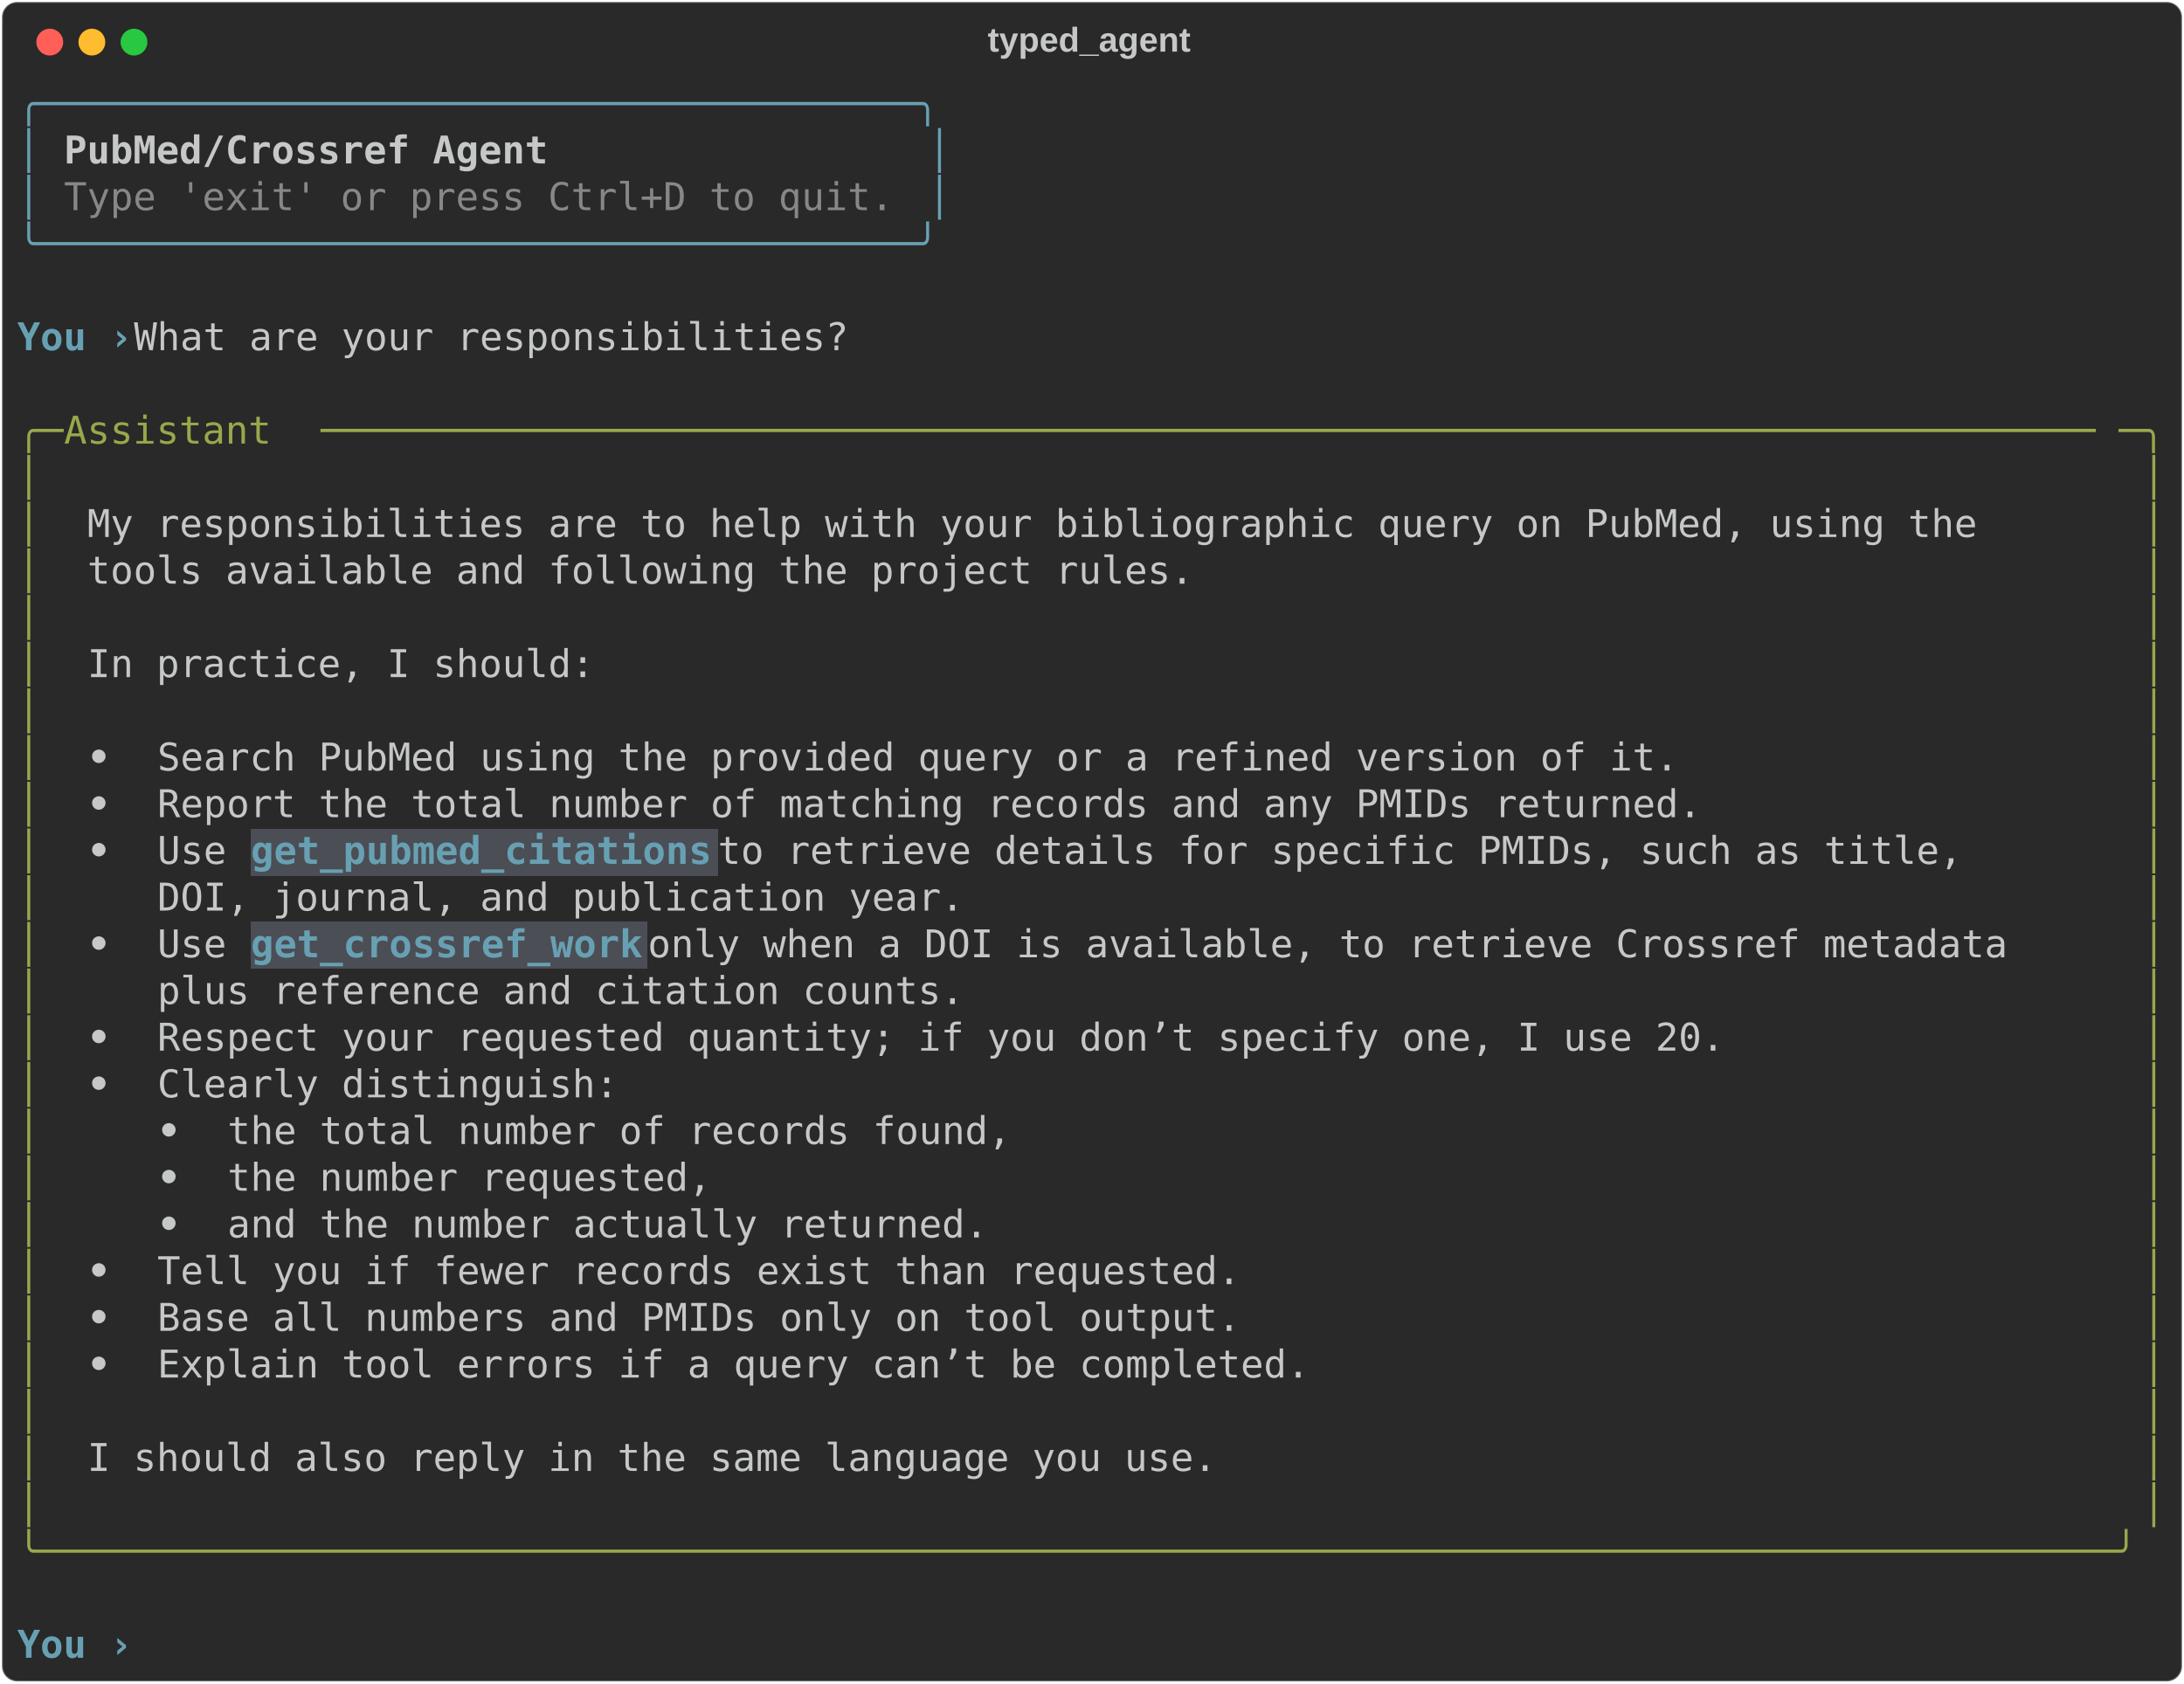
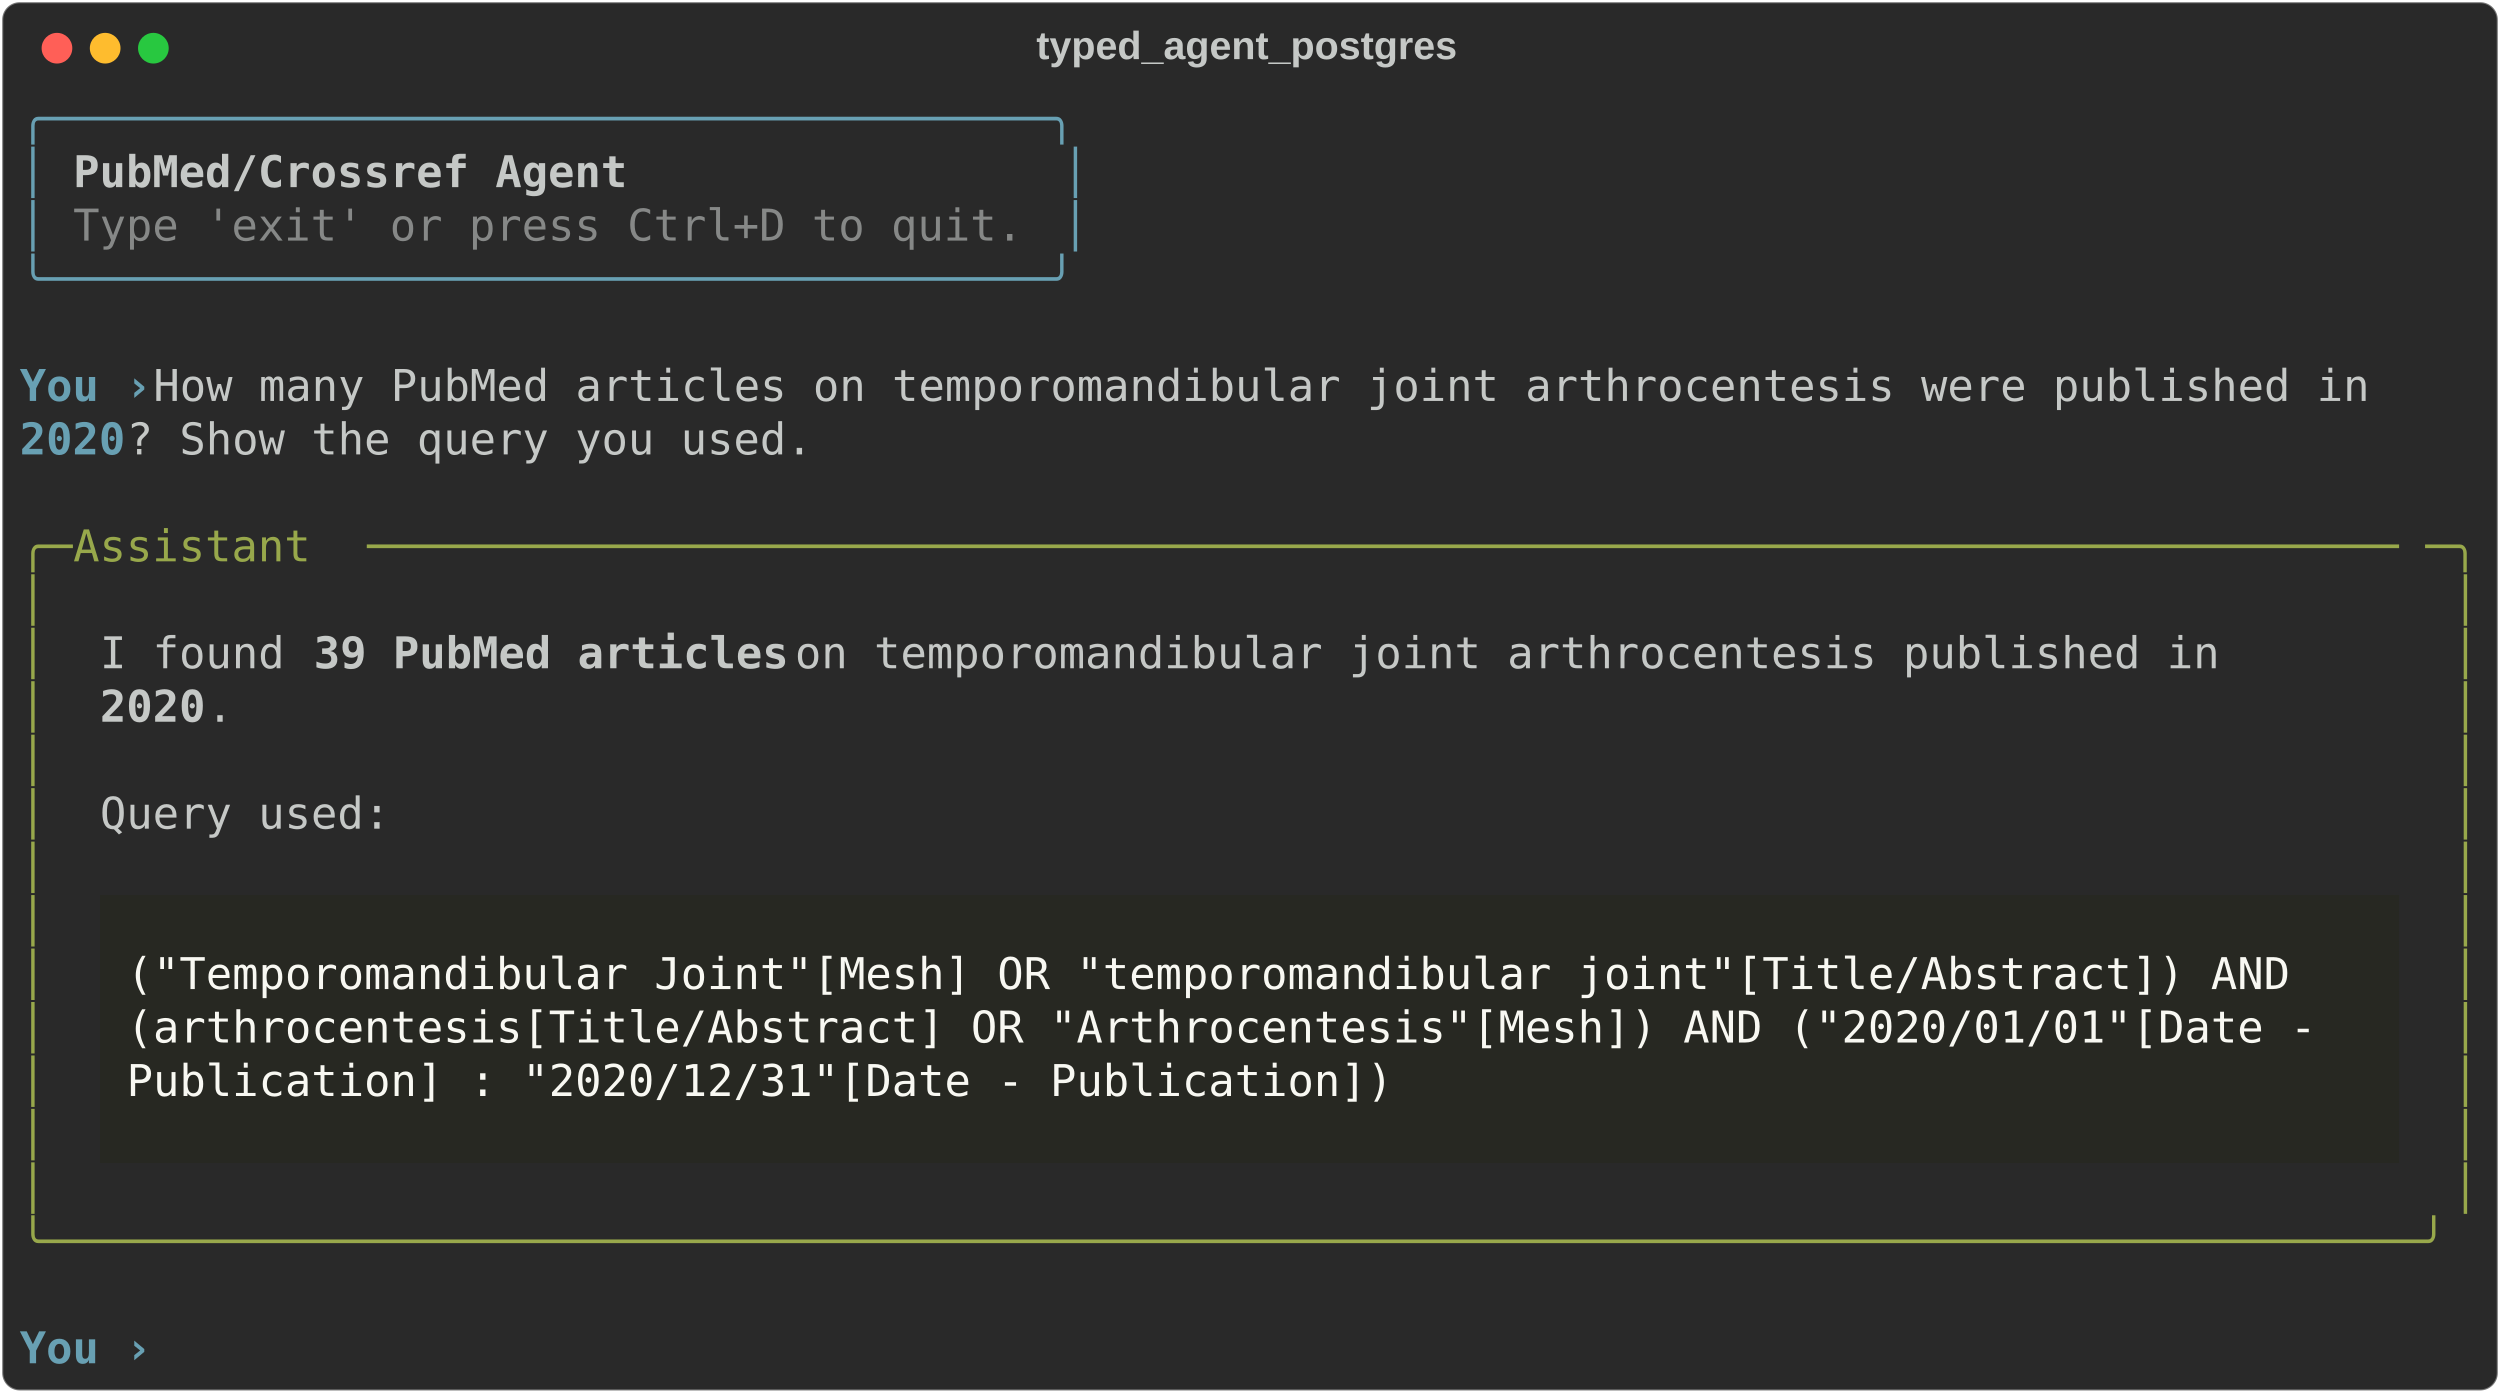
- <svg xmlns="http://www.w3.org/2000/svg" class="rich-terminal" viewBox="0 0 1141 879.6">
+ <svg xmlns="http://www.w3.org/2000/svg" class="rich-terminal" viewBox="0 0 1141 635.6">
  <style>

    @font-face {
        font-family: "Fira Code";
        src: local("FiraCode-Regular"),
                url("https://cdnjs.cloudflare.com/ajax/libs/firacode/6.2.0/woff2/FiraCode-Regular.woff2") format("woff2"),
                url("https://cdnjs.cloudflare.com/ajax/libs/firacode/6.2.0/woff/FiraCode-Regular.woff") format("woff");
        font-style: normal;
        font-weight: 400;
    }
    @font-face {
        font-family: "Fira Code";
        src: local("FiraCode-Bold"),
                url("https://cdnjs.cloudflare.com/ajax/libs/firacode/6.2.0/woff2/FiraCode-Bold.woff2") format("woff2"),
                url("https://cdnjs.cloudflare.com/ajax/libs/firacode/6.2.0/woff/FiraCode-Bold.woff") format("woff");
        font-style: bold;
        font-weight: 700;
    }

-     .terminal-2918187226-matrix {
+     .terminal-3022029341-matrix {
        font-family: Fira Code, monospace;
        font-size: 20px;
        line-height: 24.4px;
        font-variant-east-asian: full-width;
    }

-     .terminal-2918187226-title {
+     .terminal-3022029341-title {
        font-size: 18px;
        font-weight: bold;
        font-family: arial;
    }

-     .terminal-2918187226-r1 { fill: #68a0b3 }
- .terminal-2918187226-r2 { fill: #c5c8c6 }
- .terminal-2918187226-r3 { fill: #c5c8c6;font-weight: bold }
- .terminal-2918187226-r4 { fill: #868887 }
- .terminal-2918187226-r5 { fill: #68a0b3;font-weight: bold }
- .terminal-2918187226-r6 { fill: #98a84b }
+     .terminal-3022029341-r1 { fill: #68a0b3 }
+ .terminal-3022029341-r2 { fill: #c5c8c6 }
+ .terminal-3022029341-r3 { fill: #c5c8c6;font-weight: bold }
+ .terminal-3022029341-r4 { fill: #868887 }
+ .terminal-3022029341-r5 { fill: #68a0b3;font-weight: bold }
+ .terminal-3022029341-r6 { fill: #98a84b }
+ .terminal-3022029341-r7 { fill: #f8f8f2 }
    </style>
  <defs>
-     <clipPath id="terminal-2918187226-clip-terminal">
-       <rect x="0" y="0" width="1121.4" height="828.6" />
-     </clipPath>
-     <clipPath id="terminal-2918187226-line-0">
+     <clipPath id="terminal-3022029341-clip-terminal">
+       <rect x="0" y="0" width="1121.4" height="584.6" />
+     </clipPath>
+     <clipPath id="terminal-3022029341-line-0">
      <rect x="0" y="1.5" width="1122.4" height="24.65" />
    </clipPath>
-     <clipPath id="terminal-2918187226-line-1">
+     <clipPath id="terminal-3022029341-line-1">
      <rect x="0" y="25.9" width="1122.4" height="24.65" />
    </clipPath>
-     <clipPath id="terminal-2918187226-line-2">
+     <clipPath id="terminal-3022029341-line-2">
      <rect x="0" y="50.3" width="1122.4" height="24.65" />
    </clipPath>
-     <clipPath id="terminal-2918187226-line-3">
+     <clipPath id="terminal-3022029341-line-3">
      <rect x="0" y="74.7" width="1122.4" height="24.65" />
    </clipPath>
-     <clipPath id="terminal-2918187226-line-4">
+     <clipPath id="terminal-3022029341-line-4">
      <rect x="0" y="99.1" width="1122.4" height="24.65" />
    </clipPath>
-     <clipPath id="terminal-2918187226-line-5">
+     <clipPath id="terminal-3022029341-line-5">
      <rect x="0" y="123.5" width="1122.4" height="24.65" />
    </clipPath>
-     <clipPath id="terminal-2918187226-line-6">
+     <clipPath id="terminal-3022029341-line-6">
      <rect x="0" y="147.9" width="1122.4" height="24.65" />
    </clipPath>
-     <clipPath id="terminal-2918187226-line-7">
+     <clipPath id="terminal-3022029341-line-7">
      <rect x="0" y="172.3" width="1122.4" height="24.65" />
    </clipPath>
-     <clipPath id="terminal-2918187226-line-8">
+     <clipPath id="terminal-3022029341-line-8">
      <rect x="0" y="196.7" width="1122.4" height="24.65" />
    </clipPath>
-     <clipPath id="terminal-2918187226-line-9">
+     <clipPath id="terminal-3022029341-line-9">
      <rect x="0" y="221.1" width="1122.4" height="24.65" />
    </clipPath>
-     <clipPath id="terminal-2918187226-line-10">
+     <clipPath id="terminal-3022029341-line-10">
      <rect x="0" y="245.5" width="1122.4" height="24.65" />
    </clipPath>
-     <clipPath id="terminal-2918187226-line-11">
+     <clipPath id="terminal-3022029341-line-11">
      <rect x="0" y="269.9" width="1122.4" height="24.65" />
    </clipPath>
-     <clipPath id="terminal-2918187226-line-12">
+     <clipPath id="terminal-3022029341-line-12">
      <rect x="0" y="294.3" width="1122.4" height="24.65" />
    </clipPath>
-     <clipPath id="terminal-2918187226-line-13">
+     <clipPath id="terminal-3022029341-line-13">
      <rect x="0" y="318.7" width="1122.4" height="24.65" />
    </clipPath>
-     <clipPath id="terminal-2918187226-line-14">
+     <clipPath id="terminal-3022029341-line-14">
      <rect x="0" y="343.1" width="1122.4" height="24.65" />
    </clipPath>
-     <clipPath id="terminal-2918187226-line-15">
+     <clipPath id="terminal-3022029341-line-15">
      <rect x="0" y="367.5" width="1122.4" height="24.65" />
    </clipPath>
-     <clipPath id="terminal-2918187226-line-16">
+     <clipPath id="terminal-3022029341-line-16">
      <rect x="0" y="391.9" width="1122.4" height="24.65" />
    </clipPath>
-     <clipPath id="terminal-2918187226-line-17">
+     <clipPath id="terminal-3022029341-line-17">
      <rect x="0" y="416.3" width="1122.4" height="24.65" />
    </clipPath>
-     <clipPath id="terminal-2918187226-line-18">
+     <clipPath id="terminal-3022029341-line-18">
      <rect x="0" y="440.7" width="1122.4" height="24.65" />
    </clipPath>
-     <clipPath id="terminal-2918187226-line-19">
+     <clipPath id="terminal-3022029341-line-19">
      <rect x="0" y="465.1" width="1122.4" height="24.65" />
    </clipPath>
-     <clipPath id="terminal-2918187226-line-20">
+     <clipPath id="terminal-3022029341-line-20">
      <rect x="0" y="489.5" width="1122.4" height="24.65" />
    </clipPath>
-     <clipPath id="terminal-2918187226-line-21">
+     <clipPath id="terminal-3022029341-line-21">
      <rect x="0" y="513.9" width="1122.4" height="24.65" />
    </clipPath>
-     <clipPath id="terminal-2918187226-line-22">
+     <clipPath id="terminal-3022029341-line-22">
      <rect x="0" y="538.3" width="1122.4" height="24.65" />
    </clipPath>
-     <clipPath id="terminal-2918187226-line-23">
-       <rect x="0" y="562.7" width="1122.4" height="24.65" />
-     </clipPath>
-     <clipPath id="terminal-2918187226-line-24">
-       <rect x="0" y="587.1" width="1122.4" height="24.65" />
-     </clipPath>
-     <clipPath id="terminal-2918187226-line-25">
-       <rect x="0" y="611.5" width="1122.4" height="24.65" />
-     </clipPath>
-     <clipPath id="terminal-2918187226-line-26">
-       <rect x="0" y="635.9" width="1122.4" height="24.65" />
-     </clipPath>
-     <clipPath id="terminal-2918187226-line-27">
-       <rect x="0" y="660.3" width="1122.4" height="24.65" />
-     </clipPath>
-     <clipPath id="terminal-2918187226-line-28">
-       <rect x="0" y="684.7" width="1122.4" height="24.65" />
-     </clipPath>
-     <clipPath id="terminal-2918187226-line-29">
-       <rect x="0" y="709.1" width="1122.4" height="24.65" />
-     </clipPath>
-     <clipPath id="terminal-2918187226-line-30">
-       <rect x="0" y="733.5" width="1122.4" height="24.65" />
-     </clipPath>
-     <clipPath id="terminal-2918187226-line-31">
-       <rect x="0" y="757.9" width="1122.4" height="24.65" />
-     </clipPath>
-     <clipPath id="terminal-2918187226-line-32">
-       <rect x="0" y="782.3" width="1122.4" height="24.65" />
-     </clipPath>
  </defs>
-   <rect fill="#292929" stroke="rgba(255,255,255,0.35)" stroke-width="1" x="1" y="1" width="1139" height="877.6" rx="8" />
-   <text class="terminal-2918187226-title" fill="#c5c8c6" text-anchor="middle" x="569" y="27">typed_agent</text>
+   <rect fill="#292929" stroke="rgba(255,255,255,0.35)" stroke-width="1" x="1" y="1" width="1139" height="633.6" rx="8" />
+   <text class="terminal-3022029341-title" fill="#c5c8c6" text-anchor="middle" x="569" y="27">typed_agent_postgres</text>
  <g transform="translate(26,22)">
    <circle cx="0" cy="0" r="7" fill="#ff5f57" />
    <circle cx="22" cy="0" r="7" fill="#febc2e" />
    <circle cx="44" cy="0" r="7" fill="#28c840" />
  </g>
-   <g transform="translate(9, 41)" clip-path="url(#terminal-2918187226-clip-terminal)">
-     <rect fill="#4b4e55" x="122" y="391.9" width="244" height="24.65" shape-rendering="crispEdges" />
-     <rect fill="#4b4e55" x="122" y="440.7" width="207.4" height="24.65" shape-rendering="crispEdges" />
-     <g class="terminal-2918187226-matrix">
-       <text class="terminal-2918187226-r1" x="0" y="20" textLength="488" clip-path="url(#terminal-2918187226-line-0)">╭──────────────────────────────────────╮</text>
-       <text class="terminal-2918187226-r2" x="1122.4" y="20" textLength="12.2" clip-path="url(#terminal-2918187226-line-0)">
- </text>
-       <text class="terminal-2918187226-r1" x="0" y="44.4" textLength="12.2" clip-path="url(#terminal-2918187226-line-1)">│</text>
-       <text class="terminal-2918187226-r3" x="24.4" y="44.4" textLength="256.2" clip-path="url(#terminal-2918187226-line-1)">PubMed/Crossref Agent</text>
-       <text class="terminal-2918187226-r1" x="475.8" y="44.4" textLength="12.2" clip-path="url(#terminal-2918187226-line-1)">│</text>
-       <text class="terminal-2918187226-r2" x="1122.4" y="44.4" textLength="12.2" clip-path="url(#terminal-2918187226-line-1)">
- </text>
-       <text class="terminal-2918187226-r1" x="0" y="68.8" textLength="12.2" clip-path="url(#terminal-2918187226-line-2)">│</text>
-       <text class="terminal-2918187226-r4" x="24.4" y="68.8" textLength="439.2" clip-path="url(#terminal-2918187226-line-2)">Type 'exit' or press Ctrl+D to quit.</text>
-       <text class="terminal-2918187226-r1" x="475.8" y="68.8" textLength="12.2" clip-path="url(#terminal-2918187226-line-2)">│</text>
-       <text class="terminal-2918187226-r2" x="1122.4" y="68.8" textLength="12.2" clip-path="url(#terminal-2918187226-line-2)">
- </text>
-       <text class="terminal-2918187226-r1" x="0" y="93.2" textLength="488" clip-path="url(#terminal-2918187226-line-3)">╰──────────────────────────────────────╯</text>
-       <text class="terminal-2918187226-r2" x="1122.4" y="93.2" textLength="12.2" clip-path="url(#terminal-2918187226-line-3)">
- </text>
-       <text class="terminal-2918187226-r2" x="1122.4" y="117.6" textLength="12.2" clip-path="url(#terminal-2918187226-line-4)">
- </text>
-       <text class="terminal-2918187226-r5" x="0" y="142" textLength="61" clip-path="url(#terminal-2918187226-line-5)">You ›</text>
-       <text class="terminal-2918187226-r2" x="61" y="142" textLength="390.4" clip-path="url(#terminal-2918187226-line-5)"> What are your responsibilities?</text>
-       <text class="terminal-2918187226-r2" x="1122.4" y="142" textLength="12.2" clip-path="url(#terminal-2918187226-line-5)">
- </text>
-       <text class="terminal-2918187226-r2" x="1122.4" y="166.4" textLength="12.2" clip-path="url(#terminal-2918187226-line-6)">
- </text>
-       <text class="terminal-2918187226-r6" x="0" y="190.8" textLength="24.4" clip-path="url(#terminal-2918187226-line-7)">╭─</text>
-       <text class="terminal-2918187226-r6" x="24.4" y="190.8" textLength="134.2" clip-path="url(#terminal-2918187226-line-7)"> Assistant </text>
-       <text class="terminal-2918187226-r6" x="158.6" y="190.8" textLength="939.4" clip-path="url(#terminal-2918187226-line-7)">─────────────────────────────────────────────────────────────────────────────</text>
-       <text class="terminal-2918187226-r6" x="1098" y="190.8" textLength="24.4" clip-path="url(#terminal-2918187226-line-7)">─╮</text>
-       <text class="terminal-2918187226-r2" x="1122.4" y="190.8" textLength="12.2" clip-path="url(#terminal-2918187226-line-7)">
- </text>
-       <text class="terminal-2918187226-r6" x="0" y="215.2" textLength="12.2" clip-path="url(#terminal-2918187226-line-8)">│</text>
-       <text class="terminal-2918187226-r6" x="1110.2" y="215.2" textLength="12.2" clip-path="url(#terminal-2918187226-line-8)">│</text>
-       <text class="terminal-2918187226-r2" x="1122.4" y="215.2" textLength="12.2" clip-path="url(#terminal-2918187226-line-8)">
- </text>
-       <text class="terminal-2918187226-r6" x="0" y="239.6" textLength="12.2" clip-path="url(#terminal-2918187226-line-9)">│</text>
-       <text class="terminal-2918187226-r2" x="36.6" y="239.6" textLength="1049.2" clip-path="url(#terminal-2918187226-line-9)">My responsibilities are to help with your bibliographic query on PubMed, using the    </text>
-       <text class="terminal-2918187226-r6" x="1110.2" y="239.6" textLength="12.2" clip-path="url(#terminal-2918187226-line-9)">│</text>
-       <text class="terminal-2918187226-r2" x="1122.4" y="239.6" textLength="12.2" clip-path="url(#terminal-2918187226-line-9)">
- </text>
-       <text class="terminal-2918187226-r6" x="0" y="264" textLength="12.2" clip-path="url(#terminal-2918187226-line-10)">│</text>
-       <text class="terminal-2918187226-r2" x="36.6" y="264" textLength="1049.2" clip-path="url(#terminal-2918187226-line-10)">tools available and following the project rules.                                      </text>
-       <text class="terminal-2918187226-r6" x="1110.2" y="264" textLength="12.2" clip-path="url(#terminal-2918187226-line-10)">│</text>
-       <text class="terminal-2918187226-r2" x="1122.4" y="264" textLength="12.2" clip-path="url(#terminal-2918187226-line-10)">
- </text>
-       <text class="terminal-2918187226-r6" x="0" y="288.4" textLength="12.2" clip-path="url(#terminal-2918187226-line-11)">│</text>
-       <text class="terminal-2918187226-r6" x="1110.2" y="288.4" textLength="12.2" clip-path="url(#terminal-2918187226-line-11)">│</text>
-       <text class="terminal-2918187226-r2" x="1122.4" y="288.4" textLength="12.2" clip-path="url(#terminal-2918187226-line-11)">
- </text>
-       <text class="terminal-2918187226-r6" x="0" y="312.8" textLength="12.2" clip-path="url(#terminal-2918187226-line-12)">│</text>
-       <text class="terminal-2918187226-r2" x="36.6" y="312.8" textLength="1049.2" clip-path="url(#terminal-2918187226-line-12)">In practice, I should:                                                                </text>
-       <text class="terminal-2918187226-r6" x="1110.2" y="312.8" textLength="12.2" clip-path="url(#terminal-2918187226-line-12)">│</text>
-       <text class="terminal-2918187226-r2" x="1122.4" y="312.8" textLength="12.2" clip-path="url(#terminal-2918187226-line-12)">
- </text>
-       <text class="terminal-2918187226-r6" x="0" y="337.2" textLength="12.2" clip-path="url(#terminal-2918187226-line-13)">│</text>
-       <text class="terminal-2918187226-r6" x="1110.2" y="337.2" textLength="12.2" clip-path="url(#terminal-2918187226-line-13)">│</text>
-       <text class="terminal-2918187226-r2" x="1122.4" y="337.2" textLength="12.2" clip-path="url(#terminal-2918187226-line-13)">
- </text>
-       <text class="terminal-2918187226-r6" x="0" y="361.6" textLength="12.2" clip-path="url(#terminal-2918187226-line-14)">│</text>
-       <text class="terminal-2918187226-r3" x="36.6" y="361.6" textLength="36.6" clip-path="url(#terminal-2918187226-line-14)"> • </text>
-       <text class="terminal-2918187226-r2" x="73.2" y="361.6" textLength="1012.6" clip-path="url(#terminal-2918187226-line-14)">Search PubMed using the provided query or a refined version of it.                 </text>
-       <text class="terminal-2918187226-r6" x="1110.2" y="361.6" textLength="12.2" clip-path="url(#terminal-2918187226-line-14)">│</text>
-       <text class="terminal-2918187226-r2" x="1122.4" y="361.6" textLength="12.2" clip-path="url(#terminal-2918187226-line-14)">
- </text>
-       <text class="terminal-2918187226-r6" x="0" y="386" textLength="12.2" clip-path="url(#terminal-2918187226-line-15)">│</text>
-       <text class="terminal-2918187226-r3" x="36.6" y="386" textLength="36.6" clip-path="url(#terminal-2918187226-line-15)"> • </text>
-       <text class="terminal-2918187226-r2" x="73.2" y="386" textLength="1012.6" clip-path="url(#terminal-2918187226-line-15)">Report the total number of matching records and any PMIDs returned.                </text>
-       <text class="terminal-2918187226-r6" x="1110.2" y="386" textLength="12.2" clip-path="url(#terminal-2918187226-line-15)">│</text>
-       <text class="terminal-2918187226-r2" x="1122.4" y="386" textLength="12.2" clip-path="url(#terminal-2918187226-line-15)">
- </text>
-       <text class="terminal-2918187226-r6" x="0" y="410.4" textLength="12.2" clip-path="url(#terminal-2918187226-line-16)">│</text>
-       <text class="terminal-2918187226-r3" x="36.6" y="410.4" textLength="36.6" clip-path="url(#terminal-2918187226-line-16)"> • </text>
-       <text class="terminal-2918187226-r2" x="73.2" y="410.4" textLength="48.8" clip-path="url(#terminal-2918187226-line-16)">Use </text>
-       <text class="terminal-2918187226-r5" x="122" y="410.4" textLength="244" clip-path="url(#terminal-2918187226-line-16)">get_pubmed_citations</text>
-       <text class="terminal-2918187226-r2" x="366" y="410.4" textLength="719.8" clip-path="url(#terminal-2918187226-line-16)"> to retrieve details for specific PMIDs, such as title,    </text>
-       <text class="terminal-2918187226-r6" x="1110.2" y="410.4" textLength="12.2" clip-path="url(#terminal-2918187226-line-16)">│</text>
-       <text class="terminal-2918187226-r2" x="1122.4" y="410.4" textLength="12.2" clip-path="url(#terminal-2918187226-line-16)">
- </text>
-       <text class="terminal-2918187226-r6" x="0" y="434.8" textLength="12.2" clip-path="url(#terminal-2918187226-line-17)">│</text>
-       <text class="terminal-2918187226-r2" x="73.2" y="434.8" textLength="1012.6" clip-path="url(#terminal-2918187226-line-17)">DOI, journal, and publication year.                                                </text>
-       <text class="terminal-2918187226-r6" x="1110.2" y="434.8" textLength="12.2" clip-path="url(#terminal-2918187226-line-17)">│</text>
-       <text class="terminal-2918187226-r2" x="1122.4" y="434.8" textLength="12.2" clip-path="url(#terminal-2918187226-line-17)">
- </text>
-       <text class="terminal-2918187226-r6" x="0" y="459.2" textLength="12.2" clip-path="url(#terminal-2918187226-line-18)">│</text>
-       <text class="terminal-2918187226-r3" x="36.6" y="459.2" textLength="36.6" clip-path="url(#terminal-2918187226-line-18)"> • </text>
-       <text class="terminal-2918187226-r2" x="73.2" y="459.2" textLength="48.8" clip-path="url(#terminal-2918187226-line-18)">Use </text>
-       <text class="terminal-2918187226-r5" x="122" y="459.2" textLength="207.4" clip-path="url(#terminal-2918187226-line-18)">get_crossref_work</text>
-       <text class="terminal-2918187226-r2" x="329.4" y="459.2" textLength="756.4" clip-path="url(#terminal-2918187226-line-18)"> only when a DOI is available, to retrieve Crossref metadata  </text>
-       <text class="terminal-2918187226-r6" x="1110.2" y="459.2" textLength="12.2" clip-path="url(#terminal-2918187226-line-18)">│</text>
-       <text class="terminal-2918187226-r2" x="1122.4" y="459.2" textLength="12.2" clip-path="url(#terminal-2918187226-line-18)">
- </text>
-       <text class="terminal-2918187226-r6" x="0" y="483.6" textLength="12.2" clip-path="url(#terminal-2918187226-line-19)">│</text>
-       <text class="terminal-2918187226-r2" x="73.2" y="483.6" textLength="1012.6" clip-path="url(#terminal-2918187226-line-19)">plus reference and citation counts.                                                </text>
-       <text class="terminal-2918187226-r6" x="1110.2" y="483.6" textLength="12.2" clip-path="url(#terminal-2918187226-line-19)">│</text>
-       <text class="terminal-2918187226-r2" x="1122.4" y="483.6" textLength="12.2" clip-path="url(#terminal-2918187226-line-19)">
- </text>
-       <text class="terminal-2918187226-r6" x="0" y="508" textLength="12.2" clip-path="url(#terminal-2918187226-line-20)">│</text>
-       <text class="terminal-2918187226-r3" x="36.6" y="508" textLength="36.6" clip-path="url(#terminal-2918187226-line-20)"> • </text>
-       <text class="terminal-2918187226-r2" x="73.2" y="508" textLength="1012.6" clip-path="url(#terminal-2918187226-line-20)">Respect your requested quantity; if you don’t specify one, I use 20.               </text>
-       <text class="terminal-2918187226-r6" x="1110.2" y="508" textLength="12.2" clip-path="url(#terminal-2918187226-line-20)">│</text>
-       <text class="terminal-2918187226-r2" x="1122.4" y="508" textLength="12.2" clip-path="url(#terminal-2918187226-line-20)">
- </text>
-       <text class="terminal-2918187226-r6" x="0" y="532.4" textLength="12.2" clip-path="url(#terminal-2918187226-line-21)">│</text>
-       <text class="terminal-2918187226-r3" x="36.6" y="532.4" textLength="36.6" clip-path="url(#terminal-2918187226-line-21)"> • </text>
-       <text class="terminal-2918187226-r2" x="73.2" y="532.4" textLength="1012.6" clip-path="url(#terminal-2918187226-line-21)">Clearly distinguish:                                                               </text>
-       <text class="terminal-2918187226-r6" x="1110.2" y="532.4" textLength="12.2" clip-path="url(#terminal-2918187226-line-21)">│</text>
-       <text class="terminal-2918187226-r2" x="1122.4" y="532.4" textLength="12.2" clip-path="url(#terminal-2918187226-line-21)">
- </text>
-       <text class="terminal-2918187226-r6" x="0" y="556.8" textLength="12.2" clip-path="url(#terminal-2918187226-line-22)">│</text>
-       <text class="terminal-2918187226-r3" x="73.2" y="556.8" textLength="36.6" clip-path="url(#terminal-2918187226-line-22)"> • </text>
-       <text class="terminal-2918187226-r2" x="109.8" y="556.8" textLength="976" clip-path="url(#terminal-2918187226-line-22)">the total number of records found,                                              </text>
-       <text class="terminal-2918187226-r6" x="1110.2" y="556.8" textLength="12.2" clip-path="url(#terminal-2918187226-line-22)">│</text>
-       <text class="terminal-2918187226-r2" x="1122.4" y="556.8" textLength="12.2" clip-path="url(#terminal-2918187226-line-22)">
- </text>
-       <text class="terminal-2918187226-r6" x="0" y="581.2" textLength="12.2" clip-path="url(#terminal-2918187226-line-23)">│</text>
-       <text class="terminal-2918187226-r3" x="73.2" y="581.2" textLength="36.6" clip-path="url(#terminal-2918187226-line-23)"> • </text>
-       <text class="terminal-2918187226-r2" x="109.8" y="581.2" textLength="976" clip-path="url(#terminal-2918187226-line-23)">the number requested,                                                           </text>
-       <text class="terminal-2918187226-r6" x="1110.2" y="581.2" textLength="12.2" clip-path="url(#terminal-2918187226-line-23)">│</text>
-       <text class="terminal-2918187226-r2" x="1122.4" y="581.2" textLength="12.2" clip-path="url(#terminal-2918187226-line-23)">
- </text>
-       <text class="terminal-2918187226-r6" x="0" y="605.6" textLength="12.2" clip-path="url(#terminal-2918187226-line-24)">│</text>
-       <text class="terminal-2918187226-r3" x="73.2" y="605.6" textLength="36.6" clip-path="url(#terminal-2918187226-line-24)"> • </text>
-       <text class="terminal-2918187226-r2" x="109.8" y="605.6" textLength="976" clip-path="url(#terminal-2918187226-line-24)">and the number actually returned.                                               </text>
-       <text class="terminal-2918187226-r6" x="1110.2" y="605.6" textLength="12.2" clip-path="url(#terminal-2918187226-line-24)">│</text>
-       <text class="terminal-2918187226-r2" x="1122.4" y="605.6" textLength="12.2" clip-path="url(#terminal-2918187226-line-24)">
- </text>
-       <text class="terminal-2918187226-r6" x="0" y="630" textLength="12.2" clip-path="url(#terminal-2918187226-line-25)">│</text>
-       <text class="terminal-2918187226-r3" x="36.6" y="630" textLength="36.6" clip-path="url(#terminal-2918187226-line-25)"> • </text>
-       <text class="terminal-2918187226-r2" x="73.2" y="630" textLength="1012.6" clip-path="url(#terminal-2918187226-line-25)">Tell you if fewer records exist than requested.                                    </text>
-       <text class="terminal-2918187226-r6" x="1110.2" y="630" textLength="12.2" clip-path="url(#terminal-2918187226-line-25)">│</text>
-       <text class="terminal-2918187226-r2" x="1122.4" y="630" textLength="12.2" clip-path="url(#terminal-2918187226-line-25)">
- </text>
-       <text class="terminal-2918187226-r6" x="0" y="654.4" textLength="12.2" clip-path="url(#terminal-2918187226-line-26)">│</text>
-       <text class="terminal-2918187226-r3" x="36.6" y="654.4" textLength="36.6" clip-path="url(#terminal-2918187226-line-26)"> • </text>
-       <text class="terminal-2918187226-r2" x="73.2" y="654.4" textLength="1012.6" clip-path="url(#terminal-2918187226-line-26)">Base all numbers and PMIDs only on tool output.                                    </text>
-       <text class="terminal-2918187226-r6" x="1110.2" y="654.4" textLength="12.2" clip-path="url(#terminal-2918187226-line-26)">│</text>
-       <text class="terminal-2918187226-r2" x="1122.4" y="654.4" textLength="12.2" clip-path="url(#terminal-2918187226-line-26)">
- </text>
-       <text class="terminal-2918187226-r6" x="0" y="678.8" textLength="12.2" clip-path="url(#terminal-2918187226-line-27)">│</text>
-       <text class="terminal-2918187226-r3" x="36.6" y="678.8" textLength="36.6" clip-path="url(#terminal-2918187226-line-27)"> • </text>
-       <text class="terminal-2918187226-r2" x="73.2" y="678.8" textLength="1012.6" clip-path="url(#terminal-2918187226-line-27)">Explain tool errors if a query can’t be completed.                                 </text>
-       <text class="terminal-2918187226-r6" x="1110.2" y="678.8" textLength="12.2" clip-path="url(#terminal-2918187226-line-27)">│</text>
-       <text class="terminal-2918187226-r2" x="1122.4" y="678.8" textLength="12.2" clip-path="url(#terminal-2918187226-line-27)">
- </text>
-       <text class="terminal-2918187226-r6" x="0" y="703.2" textLength="12.2" clip-path="url(#terminal-2918187226-line-28)">│</text>
-       <text class="terminal-2918187226-r6" x="1110.2" y="703.2" textLength="12.2" clip-path="url(#terminal-2918187226-line-28)">│</text>
-       <text class="terminal-2918187226-r2" x="1122.4" y="703.2" textLength="12.2" clip-path="url(#terminal-2918187226-line-28)">
- </text>
-       <text class="terminal-2918187226-r6" x="0" y="727.6" textLength="12.2" clip-path="url(#terminal-2918187226-line-29)">│</text>
-       <text class="terminal-2918187226-r2" x="36.6" y="727.6" textLength="1049.2" clip-path="url(#terminal-2918187226-line-29)">I should also reply in the same language you use.                                     </text>
-       <text class="terminal-2918187226-r6" x="1110.2" y="727.6" textLength="12.2" clip-path="url(#terminal-2918187226-line-29)">│</text>
-       <text class="terminal-2918187226-r2" x="1122.4" y="727.6" textLength="12.2" clip-path="url(#terminal-2918187226-line-29)">
- </text>
-       <text class="terminal-2918187226-r6" x="0" y="752" textLength="12.2" clip-path="url(#terminal-2918187226-line-30)">│</text>
-       <text class="terminal-2918187226-r6" x="1110.2" y="752" textLength="12.2" clip-path="url(#terminal-2918187226-line-30)">│</text>
-       <text class="terminal-2918187226-r2" x="1122.4" y="752" textLength="12.2" clip-path="url(#terminal-2918187226-line-30)">
- </text>
-       <text class="terminal-2918187226-r6" x="0" y="776.4" textLength="1122.4" clip-path="url(#terminal-2918187226-line-31)">╰──────────────────────────────────────────────────────────────────────────────────────────╯</text>
-       <text class="terminal-2918187226-r2" x="1122.4" y="776.4" textLength="12.2" clip-path="url(#terminal-2918187226-line-31)">
- </text>
-       <text class="terminal-2918187226-r2" x="1122.4" y="800.8" textLength="12.2" clip-path="url(#terminal-2918187226-line-32)">
- </text>
-       <text class="terminal-2918187226-r5" x="0" y="825.2" textLength="61" clip-path="url(#terminal-2918187226-line-33)">You ›</text>
-       <text class="terminal-2918187226-r2" x="1122.4" y="825.2" textLength="12.2" clip-path="url(#terminal-2918187226-line-33)">
+   <g transform="translate(9, 41)" clip-path="url(#terminal-3022029341-clip-terminal)">
+     <rect fill="#272822" x="36.6" y="367.5" width="1049.2" height="24.65" shape-rendering="crispEdges" />
+     <rect fill="#272822" x="36.6" y="391.9" width="12.2" height="24.65" shape-rendering="crispEdges" />
+     <rect fill="#272822" x="48.8" y="391.9" width="1012.6" height="24.65" shape-rendering="crispEdges" />
+     <rect fill="#272822" x="1061.4" y="391.9" width="12.2" height="24.65" shape-rendering="crispEdges" />
+     <rect fill="#272822" x="1073.6" y="391.9" width="12.2" height="24.65" shape-rendering="crispEdges" />
+     <rect fill="#272822" x="36.6" y="416.3" width="12.2" height="24.65" shape-rendering="crispEdges" />
+     <rect fill="#272822" x="48.8" y="416.3" width="1024.8" height="24.65" shape-rendering="crispEdges" />
+     <rect fill="#272822" x="1073.6" y="416.3" width="12.2" height="24.65" shape-rendering="crispEdges" />
+     <rect fill="#272822" x="36.6" y="440.7" width="12.2" height="24.65" shape-rendering="crispEdges" />
+     <rect fill="#272822" x="48.8" y="440.7" width="585.6" height="24.65" shape-rendering="crispEdges" />
+     <rect fill="#272822" x="634.4" y="440.7" width="439.2" height="24.65" shape-rendering="crispEdges" />
+     <rect fill="#272822" x="1073.6" y="440.7" width="12.2" height="24.65" shape-rendering="crispEdges" />
+     <rect fill="#272822" x="36.6" y="465.1" width="1049.2" height="24.65" shape-rendering="crispEdges" />
+     <g class="terminal-3022029341-matrix">
+       <text class="terminal-3022029341-r1" x="0" y="20" textLength="488" clip-path="url(#terminal-3022029341-line-0)">╭──────────────────────────────────────╮</text>
+       <text class="terminal-3022029341-r2" x="1122.4" y="20" textLength="12.2" clip-path="url(#terminal-3022029341-line-0)">
+ </text>
+       <text class="terminal-3022029341-r1" x="0" y="44.4" textLength="12.2" clip-path="url(#terminal-3022029341-line-1)">│</text>
+       <text class="terminal-3022029341-r3" x="24.4" y="44.4" textLength="256.2" clip-path="url(#terminal-3022029341-line-1)">PubMed/Crossref Agent</text>
+       <text class="terminal-3022029341-r1" x="475.8" y="44.4" textLength="12.2" clip-path="url(#terminal-3022029341-line-1)">│</text>
+       <text class="terminal-3022029341-r2" x="1122.4" y="44.4" textLength="12.2" clip-path="url(#terminal-3022029341-line-1)">
+ </text>
+       <text class="terminal-3022029341-r1" x="0" y="68.8" textLength="12.2" clip-path="url(#terminal-3022029341-line-2)">│</text>
+       <text class="terminal-3022029341-r4" x="24.4" y="68.8" textLength="439.2" clip-path="url(#terminal-3022029341-line-2)">Type 'exit' or press Ctrl+D to quit.</text>
+       <text class="terminal-3022029341-r1" x="475.8" y="68.8" textLength="12.2" clip-path="url(#terminal-3022029341-line-2)">│</text>
+       <text class="terminal-3022029341-r2" x="1122.4" y="68.8" textLength="12.2" clip-path="url(#terminal-3022029341-line-2)">
+ </text>
+       <text class="terminal-3022029341-r1" x="0" y="93.2" textLength="488" clip-path="url(#terminal-3022029341-line-3)">╰──────────────────────────────────────╯</text>
+       <text class="terminal-3022029341-r2" x="1122.4" y="93.2" textLength="12.2" clip-path="url(#terminal-3022029341-line-3)">
+ </text>
+       <text class="terminal-3022029341-r2" x="1122.4" y="117.6" textLength="12.2" clip-path="url(#terminal-3022029341-line-4)">
+ </text>
+       <text class="terminal-3022029341-r5" x="0" y="142" textLength="61" clip-path="url(#terminal-3022029341-line-5)">You ›</text>
+       <text class="terminal-3022029341-r2" x="61" y="142" textLength="1049.2" clip-path="url(#terminal-3022029341-line-5)"> How many PubMed articles on temporomandibular joint arthrocentesis were published in </text>
+       <text class="terminal-3022029341-r2" x="1122.4" y="142" textLength="12.2" clip-path="url(#terminal-3022029341-line-5)">
+ </text>
+       <text class="terminal-3022029341-r5" x="0" y="166.4" textLength="48.8" clip-path="url(#terminal-3022029341-line-6)">2020</text>
+       <text class="terminal-3022029341-r2" x="48.8" y="166.4" textLength="317.2" clip-path="url(#terminal-3022029341-line-6)">? Show the query you used.</text>
+       <text class="terminal-3022029341-r2" x="1122.4" y="166.4" textLength="12.2" clip-path="url(#terminal-3022029341-line-6)">
+ </text>
+       <text class="terminal-3022029341-r2" x="1122.4" y="190.8" textLength="12.2" clip-path="url(#terminal-3022029341-line-7)">
+ </text>
+       <text class="terminal-3022029341-r6" x="0" y="215.2" textLength="24.4" clip-path="url(#terminal-3022029341-line-8)">╭─</text>
+       <text class="terminal-3022029341-r6" x="24.4" y="215.2" textLength="134.2" clip-path="url(#terminal-3022029341-line-8)"> Assistant </text>
+       <text class="terminal-3022029341-r6" x="158.6" y="215.2" textLength="939.4" clip-path="url(#terminal-3022029341-line-8)">─────────────────────────────────────────────────────────────────────────────</text>
+       <text class="terminal-3022029341-r6" x="1098" y="215.2" textLength="24.4" clip-path="url(#terminal-3022029341-line-8)">─╮</text>
+       <text class="terminal-3022029341-r2" x="1122.4" y="215.2" textLength="12.2" clip-path="url(#terminal-3022029341-line-8)">
+ </text>
+       <text class="terminal-3022029341-r6" x="0" y="239.6" textLength="12.2" clip-path="url(#terminal-3022029341-line-9)">│</text>
+       <text class="terminal-3022029341-r6" x="1110.2" y="239.6" textLength="12.2" clip-path="url(#terminal-3022029341-line-9)">│</text>
+       <text class="terminal-3022029341-r2" x="1122.4" y="239.6" textLength="12.2" clip-path="url(#terminal-3022029341-line-9)">
+ </text>
+       <text class="terminal-3022029341-r6" x="0" y="264" textLength="12.2" clip-path="url(#terminal-3022029341-line-10)">│</text>
+       <text class="terminal-3022029341-r2" x="36.6" y="264" textLength="97.6" clip-path="url(#terminal-3022029341-line-10)">I found </text>
+       <text class="terminal-3022029341-r3" x="134.2" y="264" textLength="219.6" clip-path="url(#terminal-3022029341-line-10)">39 PubMed articles</text>
+       <text class="terminal-3022029341-r2" x="353.8" y="264" textLength="732" clip-path="url(#terminal-3022029341-line-10)"> on temporomandibular joint arthrocentesis published in     </text>
+       <text class="terminal-3022029341-r6" x="1110.2" y="264" textLength="12.2" clip-path="url(#terminal-3022029341-line-10)">│</text>
+       <text class="terminal-3022029341-r2" x="1122.4" y="264" textLength="12.2" clip-path="url(#terminal-3022029341-line-10)">
+ </text>
+       <text class="terminal-3022029341-r6" x="0" y="288.4" textLength="12.2" clip-path="url(#terminal-3022029341-line-11)">│</text>
+       <text class="terminal-3022029341-r3" x="36.6" y="288.4" textLength="48.8" clip-path="url(#terminal-3022029341-line-11)">2020</text>
+       <text class="terminal-3022029341-r2" x="85.4" y="288.4" textLength="1000.4" clip-path="url(#terminal-3022029341-line-11)">.                                                                                 </text>
+       <text class="terminal-3022029341-r6" x="1110.2" y="288.4" textLength="12.2" clip-path="url(#terminal-3022029341-line-11)">│</text>
+       <text class="terminal-3022029341-r2" x="1122.4" y="288.4" textLength="12.2" clip-path="url(#terminal-3022029341-line-11)">
+ </text>
+       <text class="terminal-3022029341-r6" x="0" y="312.8" textLength="12.2" clip-path="url(#terminal-3022029341-line-12)">│</text>
+       <text class="terminal-3022029341-r6" x="1110.2" y="312.8" textLength="12.2" clip-path="url(#terminal-3022029341-line-12)">│</text>
+       <text class="terminal-3022029341-r2" x="1122.4" y="312.8" textLength="12.2" clip-path="url(#terminal-3022029341-line-12)">
+ </text>
+       <text class="terminal-3022029341-r6" x="0" y="337.2" textLength="12.2" clip-path="url(#terminal-3022029341-line-13)">│</text>
+       <text class="terminal-3022029341-r2" x="36.6" y="337.2" textLength="1049.2" clip-path="url(#terminal-3022029341-line-13)">Query used:                                                                           </text>
+       <text class="terminal-3022029341-r6" x="1110.2" y="337.2" textLength="12.2" clip-path="url(#terminal-3022029341-line-13)">│</text>
+       <text class="terminal-3022029341-r2" x="1122.4" y="337.2" textLength="12.2" clip-path="url(#terminal-3022029341-line-13)">
+ </text>
+       <text class="terminal-3022029341-r6" x="0" y="361.6" textLength="12.2" clip-path="url(#terminal-3022029341-line-14)">│</text>
+       <text class="terminal-3022029341-r6" x="1110.2" y="361.6" textLength="12.2" clip-path="url(#terminal-3022029341-line-14)">│</text>
+       <text class="terminal-3022029341-r2" x="1122.4" y="361.6" textLength="12.2" clip-path="url(#terminal-3022029341-line-14)">
+ </text>
+       <text class="terminal-3022029341-r6" x="0" y="386" textLength="12.2" clip-path="url(#terminal-3022029341-line-15)">│</text>
+       <text class="terminal-3022029341-r6" x="1110.2" y="386" textLength="12.2" clip-path="url(#terminal-3022029341-line-15)">│</text>
+       <text class="terminal-3022029341-r2" x="1122.4" y="386" textLength="12.2" clip-path="url(#terminal-3022029341-line-15)">
+ </text>
+       <text class="terminal-3022029341-r6" x="0" y="410.4" textLength="12.2" clip-path="url(#terminal-3022029341-line-16)">│</text>
+       <text class="terminal-3022029341-r7" x="48.8" y="410.4" textLength="1012.6" clip-path="url(#terminal-3022029341-line-16)">("Temporomandibular Joint"[Mesh] OR "temporomandibular joint"[Title/Abstract]) AND </text>
+       <text class="terminal-3022029341-r6" x="1110.2" y="410.4" textLength="12.2" clip-path="url(#terminal-3022029341-line-16)">│</text>
+       <text class="terminal-3022029341-r2" x="1122.4" y="410.4" textLength="12.2" clip-path="url(#terminal-3022029341-line-16)">
+ </text>
+       <text class="terminal-3022029341-r6" x="0" y="434.8" textLength="12.2" clip-path="url(#terminal-3022029341-line-17)">│</text>
+       <text class="terminal-3022029341-r7" x="48.8" y="434.8" textLength="1024.8" clip-path="url(#terminal-3022029341-line-17)">(arthrocentesis[Title/Abstract] OR "Arthrocentesis"[Mesh]) AND ("2020/01/01"[Date - </text>
+       <text class="terminal-3022029341-r6" x="1110.2" y="434.8" textLength="12.2" clip-path="url(#terminal-3022029341-line-17)">│</text>
+       <text class="terminal-3022029341-r2" x="1122.4" y="434.8" textLength="12.2" clip-path="url(#terminal-3022029341-line-17)">
+ </text>
+       <text class="terminal-3022029341-r6" x="0" y="459.2" textLength="12.2" clip-path="url(#terminal-3022029341-line-18)">│</text>
+       <text class="terminal-3022029341-r7" x="48.8" y="459.2" textLength="585.6" clip-path="url(#terminal-3022029341-line-18)">Publication] : "2020/12/31"[Date - Publication])</text>
+       <text class="terminal-3022029341-r6" x="1110.2" y="459.2" textLength="12.2" clip-path="url(#terminal-3022029341-line-18)">│</text>
+       <text class="terminal-3022029341-r2" x="1122.4" y="459.2" textLength="12.2" clip-path="url(#terminal-3022029341-line-18)">
+ </text>
+       <text class="terminal-3022029341-r6" x="0" y="483.6" textLength="12.2" clip-path="url(#terminal-3022029341-line-19)">│</text>
+       <text class="terminal-3022029341-r6" x="1110.2" y="483.6" textLength="12.2" clip-path="url(#terminal-3022029341-line-19)">│</text>
+       <text class="terminal-3022029341-r2" x="1122.4" y="483.6" textLength="12.2" clip-path="url(#terminal-3022029341-line-19)">
+ </text>
+       <text class="terminal-3022029341-r6" x="0" y="508" textLength="12.2" clip-path="url(#terminal-3022029341-line-20)">│</text>
+       <text class="terminal-3022029341-r6" x="1110.2" y="508" textLength="12.2" clip-path="url(#terminal-3022029341-line-20)">│</text>
+       <text class="terminal-3022029341-r2" x="1122.4" y="508" textLength="12.2" clip-path="url(#terminal-3022029341-line-20)">
+ </text>
+       <text class="terminal-3022029341-r6" x="0" y="532.4" textLength="1122.4" clip-path="url(#terminal-3022029341-line-21)">╰──────────────────────────────────────────────────────────────────────────────────────────╯</text>
+       <text class="terminal-3022029341-r2" x="1122.4" y="532.4" textLength="12.2" clip-path="url(#terminal-3022029341-line-21)">
+ </text>
+       <text class="terminal-3022029341-r2" x="1122.4" y="556.8" textLength="12.2" clip-path="url(#terminal-3022029341-line-22)">
+ </text>
+       <text class="terminal-3022029341-r5" x="0" y="581.2" textLength="61" clip-path="url(#terminal-3022029341-line-23)">You ›</text>
+       <text class="terminal-3022029341-r2" x="1122.4" y="581.2" textLength="12.2" clip-path="url(#terminal-3022029341-line-23)">
</text>
    </g>
  </g>
</svg>
